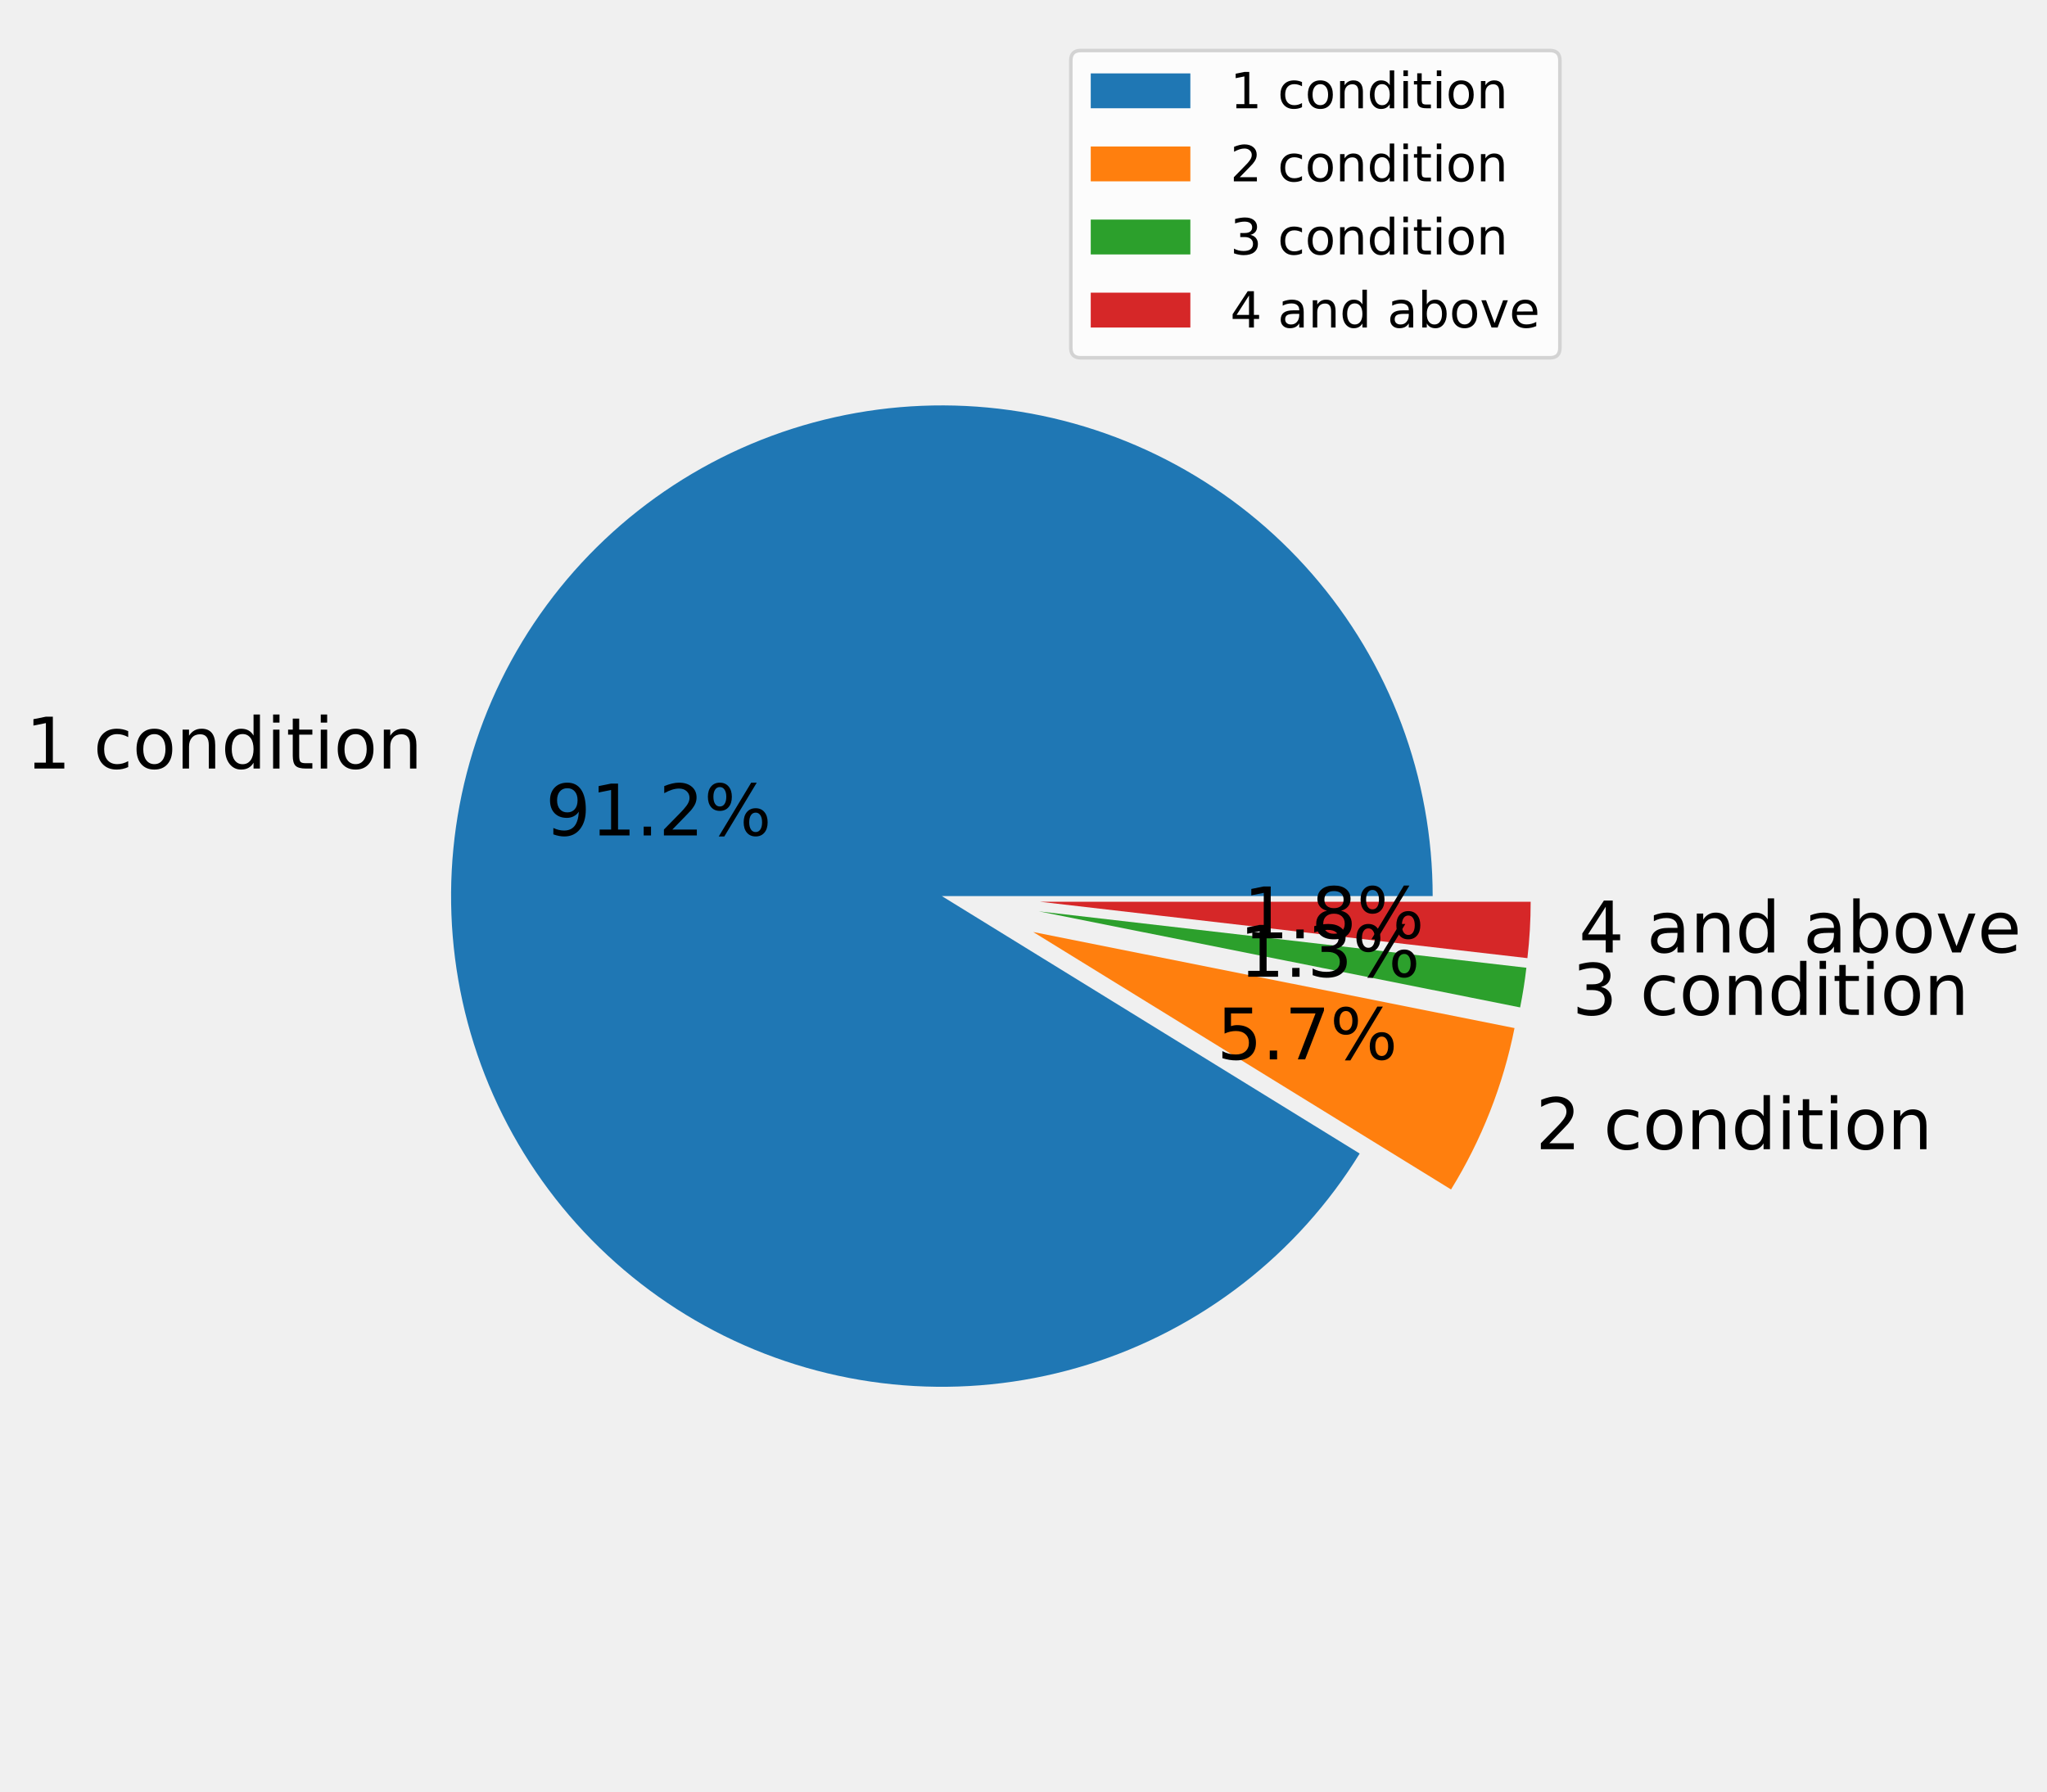
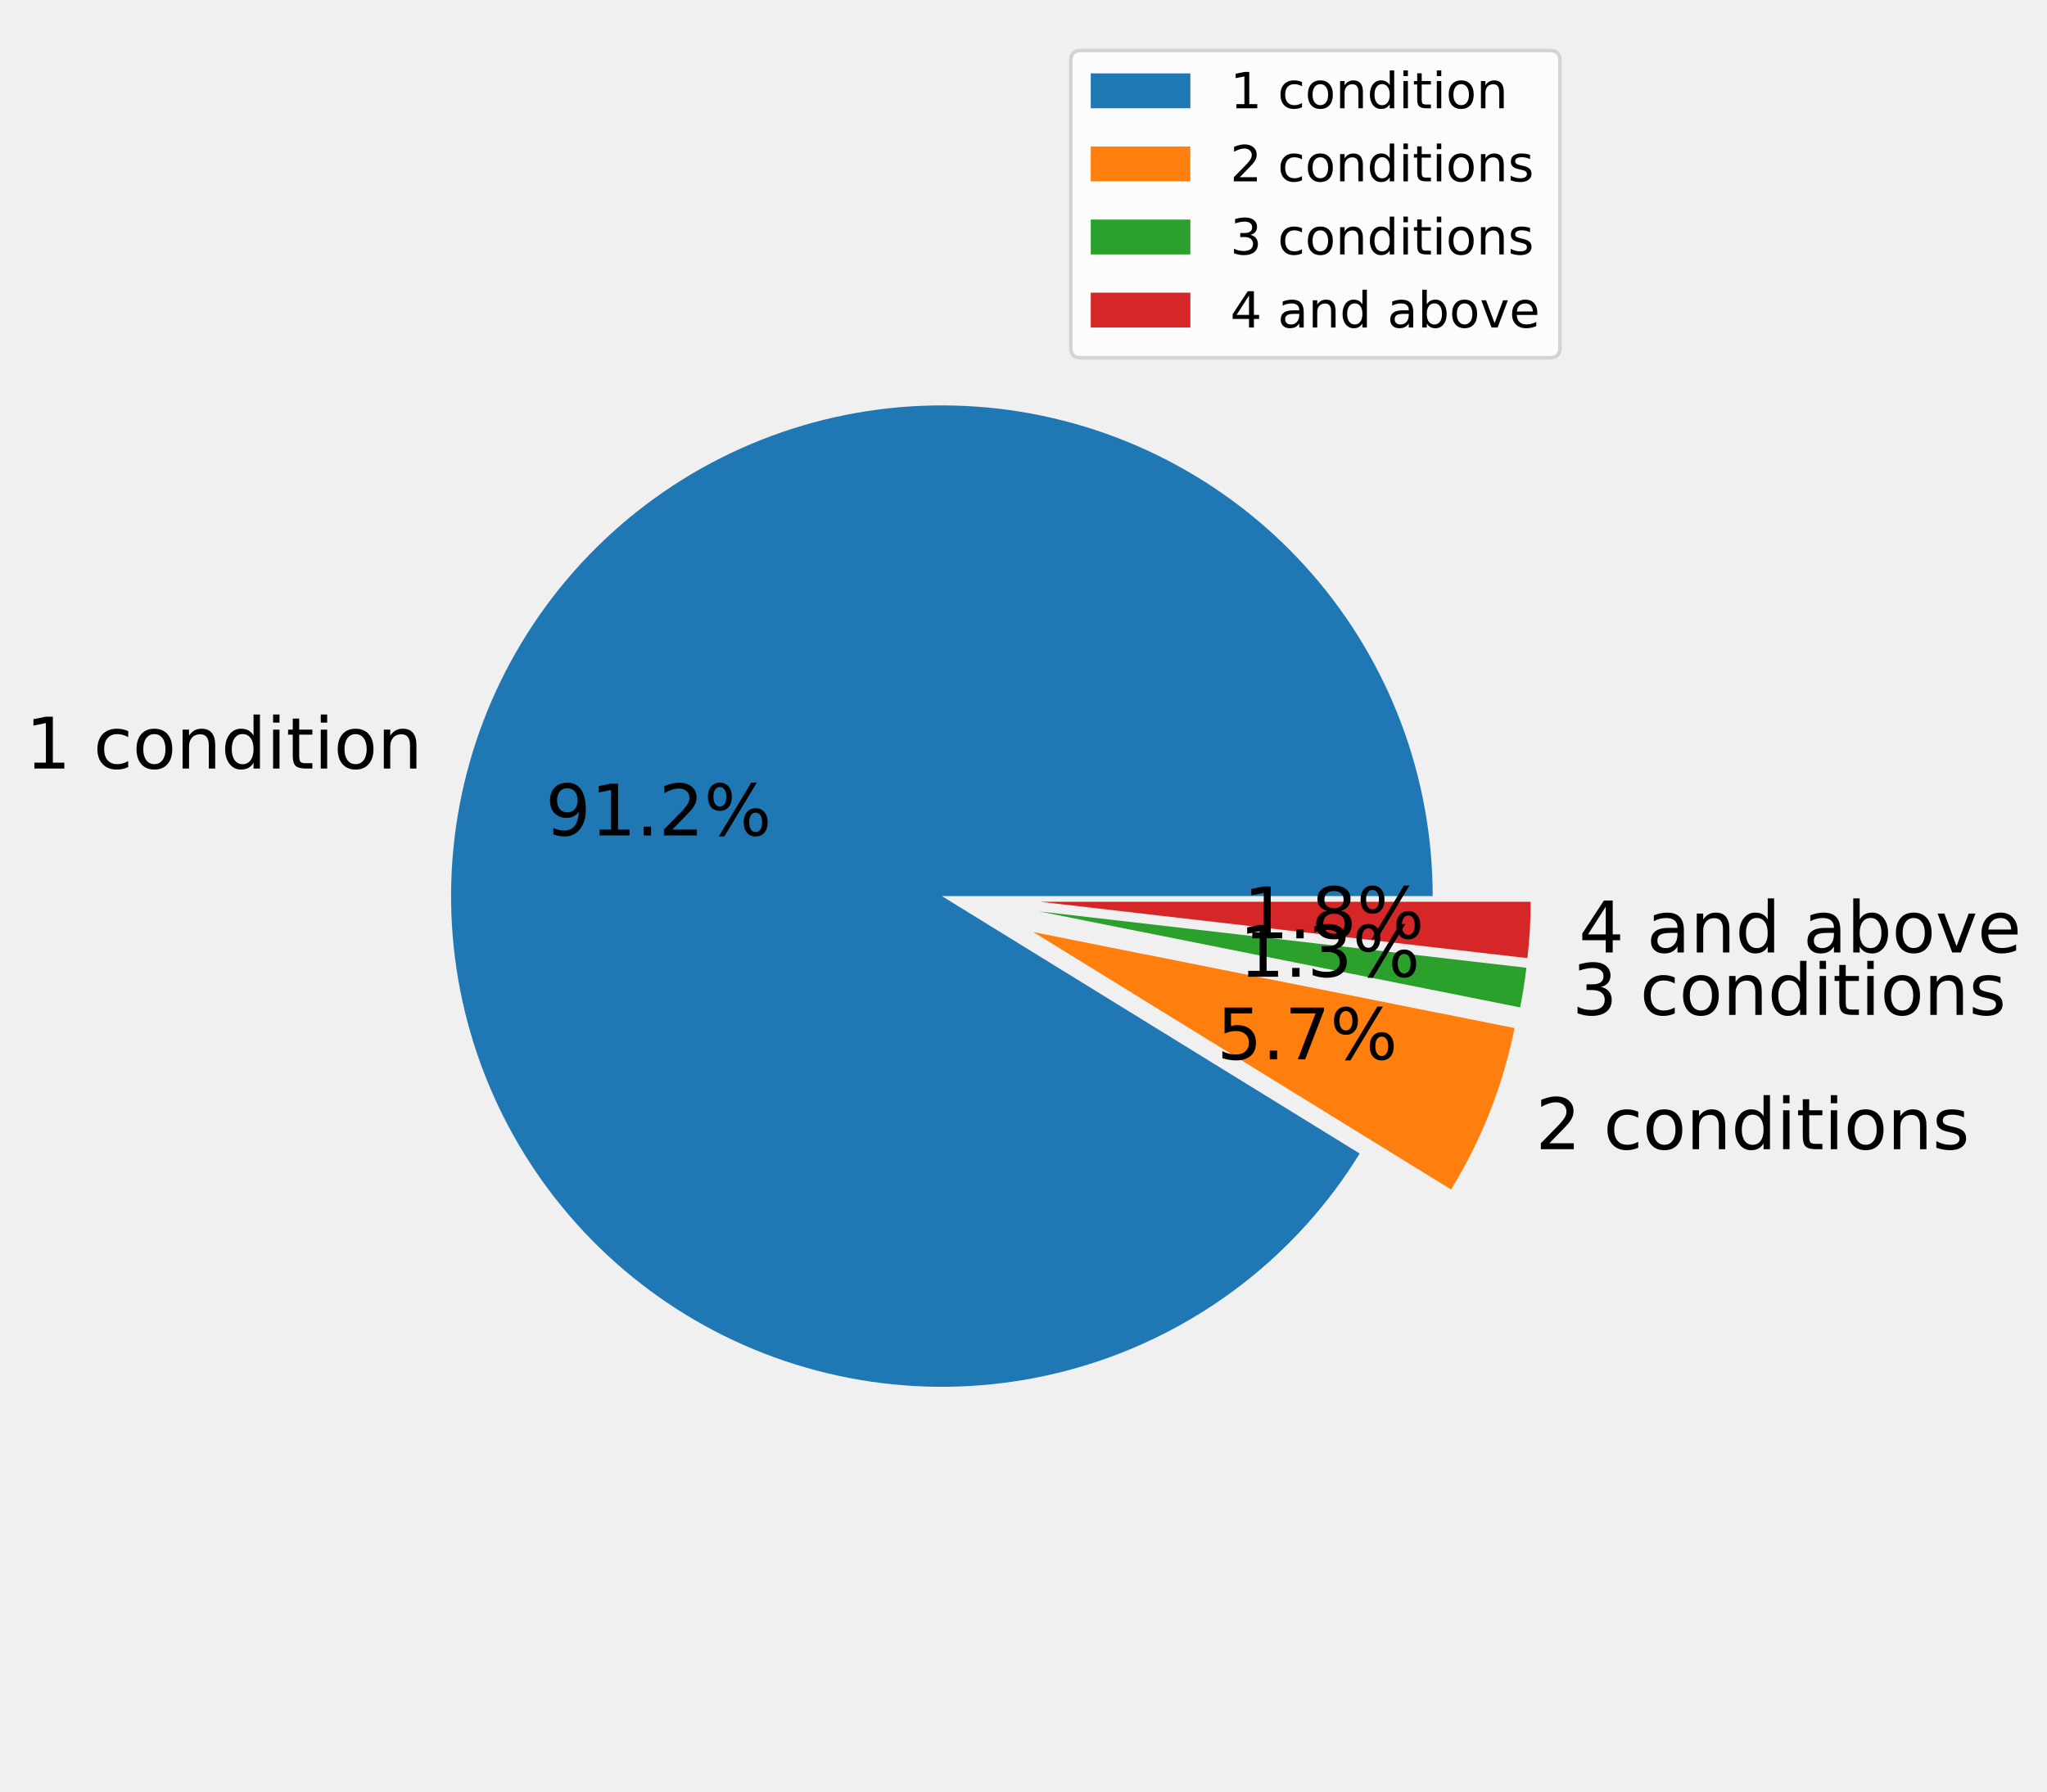
<svg xmlns="http://www.w3.org/2000/svg" xmlns:xlink="http://www.w3.org/1999/xlink" height="503.64pt" version="1.1" viewBox="0 0 575.418 503.64" width="575.418pt">
  <defs>
    <style type="text/css">*{stroke-linecap:butt;stroke-linejoin:round;}</style>
  </defs>
  <g id="figure_1">
    <g id="patch_1">
      <path d="M 0 503.64  L 575.418 503.64  L 575.418 0  L 0 0  z " style="fill:none;" />
    </g>
    <g id="axes_1">
      <g id="patch_2">
        <path d="M 402.727 251.946  C 402.727 235.43 399.761 219.048 393.971 203.58  C 388.181 188.112 379.66 173.809 368.815 161.353  C 357.97 148.897 344.976 138.488 330.453 130.625  C 315.929 122.761 300.111 117.568 283.752 115.295  C 267.394 113.022 250.759 113.704 234.642 117.31  C 218.524 120.916 203.185 127.387 189.354 136.414  C 175.524 145.441 163.426 156.879 153.638 170.182  C 143.85 183.485 136.53 198.438 132.027 214.328  C 127.523 230.218 125.91 246.788 127.263 263.248  C 128.616 279.709 132.914 295.793 139.952 310.734  C 146.989 325.676 156.653 339.233 168.482 350.759  C 180.311 362.284 194.114 371.593 209.233 378.241  C 224.352 384.888 240.542 388.767 257.032 389.693  C 273.522 390.618 290.045 388.575 305.813 383.661  C 321.58 378.747 336.338 371.041 349.383 360.911  C 362.427 350.781 373.547 338.391 382.212 324.331  L 264.763 251.946  L 402.727 251.946  z " style="fill:#1f77b4;" />
      </g>
      <g id="patch_3">
        <path d="M 407.891 334.429  C 412.18 327.469 415.842 320.143 418.834 312.535  C 421.826 304.927 424.135 297.069 425.736 289.052  L 290.441 262.044  L 407.891 334.429  z " style="fill:#ff7f0e;" />
      </g>
      <g id="patch_4">
        <path d="M 427.314 283.244  C 427.683 281.398 428.013 279.545 428.306 277.685  C 428.599 275.826 428.853 273.96 429.07 272.091  L 292.02 256.236  L 427.314 283.244  z " style="fill:#2ca02c;" />
      </g>
      <g id="patch_5">
        <path d="M 429.359 269.389  C 429.664 266.758 429.892 264.119 430.045 261.474  C 430.197 258.83 430.274 256.182 430.274 253.534  L 292.31 253.534  L 429.359 269.389  z " style="fill:#d62728;" />
      </g>
      <g id="matplotlib.axis_1" />
      <g id="matplotlib.axis_2" />
      <g id="text_1">
        <g transform="translate(7.2 216.0849)scale(0.2 -0.2)">
          <defs>
            <path d="M 12.406 8.297  L 28.516 8.297  L 28.516 63.922  L 10.984 60.406  L 10.984 69.391  L 28.422 72.906  L 38.281 72.906  L 38.281 8.297  L 54.391 8.297  L 54.391 0  L 12.406 0  z " id="DejaVuSans-49" />
            <path id="DejaVuSans-32" />
            <path d="M 48.781 52.594  L 48.781 44.188  Q 44.969 46.297 41.141 47.344  Q 37.312 48.391 33.406 48.391  Q 24.656 48.391 19.812 42.844  Q 14.984 37.312 14.984 27.297  Q 14.984 17.281 19.812 11.734  Q 24.656 6.203 33.406 6.203  Q 37.312 6.203 41.141 7.25  Q 44.969 8.297 48.781 10.406  L 48.781 2.094  Q 45.016 0.344 40.984 -0.531  Q 36.969 -1.422 32.422 -1.422  Q 20.062 -1.422 12.781 6.344  Q 5.516 14.109 5.516 27.297  Q 5.516 40.672 12.859 48.328  Q 20.219 56 33.016 56  Q 37.156 56 41.109 55.141  Q 45.062 54.297 48.781 52.594  z " id="DejaVuSans-99" />
            <path d="M 30.609 48.391  Q 23.391 48.391 19.188 42.75  Q 14.984 37.109 14.984 27.297  Q 14.984 17.484 19.156 11.844  Q 23.344 6.203 30.609 6.203  Q 37.797 6.203 41.984 11.859  Q 46.188 17.531 46.188 27.297  Q 46.188 37.016 41.984 42.703  Q 37.797 48.391 30.609 48.391  z M 30.609 56  Q 42.328 56 49.016 48.375  Q 55.719 40.766 55.719 27.297  Q 55.719 13.875 49.016 6.219  Q 42.328 -1.422 30.609 -1.422  Q 18.844 -1.422 12.172 6.219  Q 5.516 13.875 5.516 27.297  Q 5.516 40.766 12.172 48.375  Q 18.844 56 30.609 56  z " id="DejaVuSans-111" />
            <path d="M 54.891 33.016  L 54.891 0  L 45.906 0  L 45.906 32.719  Q 45.906 40.484 42.875 44.328  Q 39.844 48.188 33.797 48.188  Q 26.516 48.188 22.312 43.547  Q 18.109 38.922 18.109 30.906  L 18.109 0  L 9.078 0  L 9.078 54.688  L 18.109 54.688  L 18.109 46.188  Q 21.344 51.125 25.703 53.562  Q 30.078 56 35.797 56  Q 45.219 56 50.047 50.172  Q 54.891 44.344 54.891 33.016  z " id="DejaVuSans-110" />
            <path d="M 45.406 46.391  L 45.406 75.984  L 54.391 75.984  L 54.391 0  L 45.406 0  L 45.406 8.203  Q 42.578 3.328 38.25 0.953  Q 33.938 -1.422 27.875 -1.422  Q 17.969 -1.422 11.734 6.484  Q 5.516 14.406 5.516 27.297  Q 5.516 40.188 11.734 48.094  Q 17.969 56 27.875 56  Q 33.938 56 38.25 53.625  Q 42.578 51.266 45.406 46.391  z M 14.797 27.297  Q 14.797 17.391 18.875 11.75  Q 22.953 6.109 30.078 6.109  Q 37.203 6.109 41.297 11.75  Q 45.406 17.391 45.406 27.297  Q 45.406 37.203 41.297 42.844  Q 37.203 48.484 30.078 48.484  Q 22.953 48.484 18.875 42.844  Q 14.797 37.203 14.797 27.297  z " id="DejaVuSans-100" />
            <path d="M 9.422 54.688  L 18.406 54.688  L 18.406 0  L 9.422 0  z M 9.422 75.984  L 18.406 75.984  L 18.406 64.594  L 9.422 64.594  z " id="DejaVuSans-105" />
            <path d="M 18.312 70.219  L 18.312 54.688  L 36.812 54.688  L 36.812 47.703  L 18.312 47.703  L 18.312 18.016  Q 18.312 11.328 20.141 9.422  Q 21.969 7.516 27.594 7.516  L 36.812 7.516  L 36.812 0  L 27.594 0  Q 17.188 0 13.234 3.875  Q 9.281 7.766 9.281 18.016  L 9.281 47.703  L 2.688 47.703  L 2.688 54.688  L 9.281 54.688  L 9.281 70.219  z " id="DejaVuSans-116" />
          </defs>
          <use xlink:href="#DejaVuSans-49" />
          <use x="63.623" xlink:href="#DejaVuSans-32" />
          <use x="95.41" xlink:href="#DejaVuSans-99" />
          <use x="150.391" xlink:href="#DejaVuSans-111" />
          <use x="211.572" xlink:href="#DejaVuSans-110" />
          <use x="274.951" xlink:href="#DejaVuSans-100" />
          <use x="338.428" xlink:href="#DejaVuSans-105" />
          <use x="366.211" xlink:href="#DejaVuSans-116" />
          <use x="405.42" xlink:href="#DejaVuSans-105" />
          <use x="433.203" xlink:href="#DejaVuSans-111" />
          <use x="494.385" xlink:href="#DejaVuSans-110" />
        </g>
      </g>
      <g id="text_2">
        <g transform="translate(153.354 234.8938)scale(0.2 -0.2)">
          <defs>
            <path d="M 10.984 1.516  L 10.984 10.5  Q 14.703 8.734 18.5 7.812  Q 22.312 6.891 25.984 6.891  Q 35.75 6.891 40.891 13.453  Q 46.047 20.016 46.781 33.406  Q 43.953 29.203 39.594 26.953  Q 35.25 24.703 29.984 24.703  Q 19.047 24.703 12.672 31.312  Q 6.297 37.938 6.297 49.422  Q 6.297 60.641 12.938 67.422  Q 19.578 74.219 30.609 74.219  Q 43.266 74.219 49.922 64.516  Q 56.594 54.828 56.594 36.375  Q 56.594 19.141 48.406 8.859  Q 40.234 -1.422 26.422 -1.422  Q 22.703 -1.422 18.891 -0.688  Q 15.094 0.047 10.984 1.516  z M 30.609 32.422  Q 37.25 32.422 41.125 36.953  Q 45.016 41.5 45.016 49.422  Q 45.016 57.281 41.125 61.844  Q 37.25 66.406 30.609 66.406  Q 23.969 66.406 20.094 61.844  Q 16.219 57.281 16.219 49.422  Q 16.219 41.5 20.094 36.953  Q 23.969 32.422 30.609 32.422  z " id="DejaVuSans-57" />
            <path d="M 10.688 12.406  L 21 12.406  L 21 0  L 10.688 0  z " id="DejaVuSans-46" />
            <path d="M 19.188 8.297  L 53.609 8.297  L 53.609 0  L 7.328 0  L 7.328 8.297  Q 12.938 14.109 22.625 23.891  Q 32.328 33.688 34.812 36.531  Q 39.547 41.844 41.422 45.531  Q 43.312 49.219 43.312 52.781  Q 43.312 58.594 39.234 62.25  Q 35.156 65.922 28.609 65.922  Q 23.969 65.922 18.812 64.312  Q 13.672 62.703 7.812 59.422  L 7.812 69.391  Q 13.766 71.781 18.938 73  Q 24.125 74.219 28.422 74.219  Q 39.75 74.219 46.484 68.547  Q 53.219 62.891 53.219 53.422  Q 53.219 48.922 51.531 44.891  Q 49.859 40.875 45.406 35.406  Q 44.188 33.984 37.641 27.219  Q 31.109 20.453 19.188 8.297  z " id="DejaVuSans-50" />
            <path d="M 72.703 32.078  Q 68.453 32.078 66.031 28.469  Q 63.625 24.859 63.625 18.406  Q 63.625 12.062 66.031 8.422  Q 68.453 4.781 72.703 4.781  Q 76.859 4.781 79.266 8.422  Q 81.688 12.062 81.688 18.406  Q 81.688 24.812 79.266 28.438  Q 76.859 32.078 72.703 32.078  z M 72.703 38.281  Q 80.422 38.281 84.953 32.906  Q 89.5 27.547 89.5 18.406  Q 89.5 9.281 84.938 3.922  Q 80.375 -1.422 72.703 -1.422  Q 64.891 -1.422 60.344 3.922  Q 55.812 9.281 55.812 18.406  Q 55.812 27.594 60.375 32.938  Q 64.938 38.281 72.703 38.281  z M 22.312 68.016  Q 18.109 68.016 15.688 64.375  Q 13.281 60.75 13.281 54.391  Q 13.281 47.953 15.672 44.328  Q 18.062 40.719 22.312 40.719  Q 26.562 40.719 28.969 44.328  Q 31.391 47.953 31.391 54.391  Q 31.391 60.688 28.953 64.344  Q 26.516 68.016 22.312 68.016  z M 66.406 74.219  L 74.219 74.219  L 28.609 -1.422  L 20.797 -1.422  z M 22.312 74.219  Q 30.031 74.219 34.609 68.875  Q 39.203 63.531 39.203 54.391  Q 39.203 45.172 34.641 39.844  Q 30.078 34.516 22.312 34.516  Q 14.547 34.516 10.031 39.859  Q 5.516 45.219 5.516 54.391  Q 5.516 63.484 10.047 68.844  Q 14.594 74.219 22.312 74.219  z " id="DejaVuSans-37" />
          </defs>
          <use xlink:href="#DejaVuSans-57" />
          <use x="63.623" xlink:href="#DejaVuSans-49" />
          <use x="127.246" xlink:href="#DejaVuSans-46" />
          <use x="159.033" xlink:href="#DejaVuSans-50" />
          <use x="222.656" xlink:href="#DejaVuSans-37" />
        </g>
      </g>
      <g id="text_3">
        <g transform="translate(431.6731 323.1029)scale(0.2 -0.2)">
+           <defs>
+             <path d="M 44.281 53.078  L 44.281 44.578  Q 40.484 46.531 36.375 47.5  Q 32.281 48.484 27.875 48.484  Q 21.188 48.484 17.844 46.438  Q 14.5 44.391 14.5 40.281  Q 14.5 37.156 16.891 35.375  Q 19.281 33.594 26.516 31.984  L 29.594 31.297  Q 39.156 29.25 43.188 25.516  Q 47.219 21.781 47.219 15.094  Q 47.219 7.469 41.188 3.016  Q 35.156 -1.422 24.609 -1.422  Q 20.219 -1.422 15.453 -0.562  Q 10.688 0.297 5.422 2  L 5.422 11.281  Q 10.406 8.688 15.234 7.391  Q 20.062 6.109 24.812 6.109  Q 31.156 6.109 34.562 8.281  Q 37.984 10.453 37.984 14.406  Q 37.984 18.062 35.516 20.016  Q 33.062 21.969 24.703 23.781  L 21.578 24.516  Q 13.234 26.266 9.516 29.906  Q 5.812 33.547 5.812 39.891  Q 5.812 47.609 11.281 51.797  Q 16.75 56 26.812 56  Q 31.781 56 36.172 55.266  Q 40.578 54.547 44.281 53.078  z " id="DejaVuSans-115" />
+           </defs>
          <use xlink:href="#DejaVuSans-50" />
          <use x="63.623" xlink:href="#DejaVuSans-32" />
          <use x="95.41" xlink:href="#DejaVuSans-99" />
          <use x="150.391" xlink:href="#DejaVuSans-111" />
          <use x="211.572" xlink:href="#DejaVuSans-110" />
          <use x="274.951" xlink:href="#DejaVuSans-100" />
          <use x="338.428" xlink:href="#DejaVuSans-105" />
          <use x="366.211" xlink:href="#DejaVuSans-116" />
          <use x="405.42" xlink:href="#DejaVuSans-105" />
          <use x="433.203" xlink:href="#DejaVuSans-111" />
          <use x="494.385" xlink:href="#DejaVuSans-110" />
+           <use x="557.764" xlink:href="#DejaVuSans-115" />
        </g>
      </g>
      <g id="text_4">
        <g transform="translate(342.0721 297.8574)scale(0.2 -0.2)">
          <defs>
            <path d="M 10.797 72.906  L 49.516 72.906  L 49.516 64.594  L 19.828 64.594  L 19.828 46.734  Q 21.969 47.469 24.109 47.828  Q 26.266 48.188 28.422 48.188  Q 40.625 48.188 47.75 41.5  Q 54.891 34.812 54.891 23.391  Q 54.891 11.625 47.562 5.094  Q 40.234 -1.422 26.906 -1.422  Q 22.312 -1.422 17.547 -0.641  Q 12.797 0.141 7.719 1.703  L 7.719 11.625  Q 12.109 9.234 16.797 8.062  Q 21.484 6.891 26.703 6.891  Q 35.156 6.891 40.078 11.328  Q 45.016 15.766 45.016 23.391  Q 45.016 31 40.078 35.438  Q 35.156 39.891 26.703 39.891  Q 22.75 39.891 18.812 39.016  Q 14.891 38.141 10.797 36.281  z " id="DejaVuSans-53" />
            <path d="M 8.203 72.906  L 55.078 72.906  L 55.078 68.703  L 28.609 0  L 18.312 0  L 43.219 64.594  L 8.203 64.594  z " id="DejaVuSans-55" />
          </defs>
          <use xlink:href="#DejaVuSans-53" />
          <use x="63.623" xlink:href="#DejaVuSans-46" />
          <use x="95.41" xlink:href="#DejaVuSans-55" />
          <use x="159.033" xlink:href="#DejaVuSans-37" />
        </g>
      </g>
      <g id="text_5">
        <g transform="translate(441.9347 285.3489)scale(0.2 -0.2)">
          <defs>
            <path d="M 40.578 39.312  Q 47.656 37.797 51.625 33  Q 55.609 28.219 55.609 21.188  Q 55.609 10.406 48.188 4.484  Q 40.766 -1.422 27.094 -1.422  Q 22.516 -1.422 17.656 -0.516  Q 12.797 0.391 7.625 2.203  L 7.625 11.719  Q 11.719 9.328 16.594 8.109  Q 21.484 6.891 26.812 6.891  Q 36.078 6.891 40.938 10.547  Q 45.797 14.203 45.797 21.188  Q 45.797 27.641 41.281 31.266  Q 36.766 34.906 28.719 34.906  L 20.219 34.906  L 20.219 43.016  L 29.109 43.016  Q 36.375 43.016 40.234 45.922  Q 44.094 48.828 44.094 54.297  Q 44.094 59.906 40.109 62.906  Q 36.141 65.922 28.719 65.922  Q 24.656 65.922 20.016 65.031  Q 15.375 64.156 9.812 62.312  L 9.812 71.094  Q 15.438 72.656 20.344 73.438  Q 25.25 74.219 29.594 74.219  Q 40.828 74.219 47.359 69.109  Q 53.906 64.016 53.906 55.328  Q 53.906 49.266 50.438 45.094  Q 46.969 40.922 40.578 39.312  z " id="DejaVuSans-51" />
          </defs>
          <use xlink:href="#DejaVuSans-51" />
          <use x="63.623" xlink:href="#DejaVuSans-32" />
          <use x="95.41" xlink:href="#DejaVuSans-99" />
          <use x="150.391" xlink:href="#DejaVuSans-111" />
          <use x="211.572" xlink:href="#DejaVuSans-110" />
          <use x="274.951" xlink:href="#DejaVuSans-100" />
          <use x="338.428" xlink:href="#DejaVuSans-105" />
          <use x="366.211" xlink:href="#DejaVuSans-116" />
          <use x="405.42" xlink:href="#DejaVuSans-105" />
          <use x="433.203" xlink:href="#DejaVuSans-111" />
          <use x="494.385" xlink:href="#DejaVuSans-110" />
+           <use x="557.764" xlink:href="#DejaVuSans-115" />
        </g>
      </g>
      <g id="text_6">
        <g transform="translate(348.387 274.6241)scale(0.2 -0.2)">
          <use xlink:href="#DejaVuSans-49" />
          <use x="63.623" xlink:href="#DejaVuSans-46" />
          <use x="95.41" xlink:href="#DejaVuSans-51" />
          <use x="159.033" xlink:href="#DejaVuSans-37" />
        </g>
      </g>
      <g id="text_7">
        <g transform="translate(443.8183 267.7873)scale(0.2 -0.2)">
          <defs>
            <path d="M 37.797 64.312  L 12.891 25.391  L 37.797 25.391  z M 35.203 72.906  L 47.609 72.906  L 47.609 25.391  L 58.016 25.391  L 58.016 17.188  L 47.609 17.188  L 47.609 0  L 37.797 0  L 37.797 17.188  L 4.891 17.188  L 4.891 26.703  z " id="DejaVuSans-52" />
            <path d="M 34.281 27.484  Q 23.391 27.484 19.188 25  Q 14.984 22.516 14.984 16.5  Q 14.984 11.719 18.141 8.906  Q 21.297 6.109 26.703 6.109  Q 34.188 6.109 38.703 11.406  Q 43.219 16.703 43.219 25.484  L 43.219 27.484  z M 52.203 31.203  L 52.203 0  L 43.219 0  L 43.219 8.297  Q 40.141 3.328 35.547 0.953  Q 30.953 -1.422 24.312 -1.422  Q 15.922 -1.422 10.953 3.297  Q 6 8.016 6 15.922  Q 6 25.141 12.172 29.828  Q 18.359 34.516 30.609 34.516  L 43.219 34.516  L 43.219 35.406  Q 43.219 41.609 39.141 45  Q 35.062 48.391 27.688 48.391  Q 23 48.391 18.547 47.266  Q 14.109 46.141 10.016 43.891  L 10.016 52.203  Q 14.938 54.109 19.578 55.047  Q 24.219 56 28.609 56  Q 40.484 56 46.344 49.844  Q 52.203 43.703 52.203 31.203  z " id="DejaVuSans-97" />
            <path d="M 48.688 27.297  Q 48.688 37.203 44.609 42.844  Q 40.531 48.484 33.406 48.484  Q 26.266 48.484 22.188 42.844  Q 18.109 37.203 18.109 27.297  Q 18.109 17.391 22.188 11.75  Q 26.266 6.109 33.406 6.109  Q 40.531 6.109 44.609 11.75  Q 48.688 17.391 48.688 27.297  z M 18.109 46.391  Q 20.953 51.266 25.266 53.625  Q 29.594 56 35.594 56  Q 45.562 56 51.781 48.094  Q 58.016 40.188 58.016 27.297  Q 58.016 14.406 51.781 6.484  Q 45.562 -1.422 35.594 -1.422  Q 29.594 -1.422 25.266 0.953  Q 20.953 3.328 18.109 8.203  L 18.109 0  L 9.078 0  L 9.078 75.984  L 18.109 75.984  z " id="DejaVuSans-98" />
            <path d="M 2.984 54.688  L 12.5 54.688  L 29.594 8.797  L 46.688 54.688  L 56.203 54.688  L 35.688 0  L 23.484 0  z " id="DejaVuSans-118" />
            <path d="M 56.203 29.594  L 56.203 25.203  L 14.891 25.203  Q 15.484 15.922 20.484 11.062  Q 25.484 6.203 34.422 6.203  Q 39.594 6.203 44.453 7.469  Q 49.312 8.734 54.109 11.281  L 54.109 2.781  Q 49.266 0.734 44.188 -0.344  Q 39.109 -1.422 33.891 -1.422  Q 20.797 -1.422 13.156 6.188  Q 5.516 13.812 5.516 26.812  Q 5.516 40.234 12.766 48.109  Q 20.016 56 32.328 56  Q 43.359 56 49.781 48.891  Q 56.203 41.797 56.203 29.594  z M 47.219 32.234  Q 47.125 39.594 43.094 43.984  Q 39.062 48.391 32.422 48.391  Q 24.906 48.391 20.391 44.141  Q 15.875 39.891 15.188 32.172  z " id="DejaVuSans-101" />
          </defs>
          <use xlink:href="#DejaVuSans-52" />
          <use x="63.623" xlink:href="#DejaVuSans-32" />
          <use x="95.41" xlink:href="#DejaVuSans-97" />
          <use x="156.689" xlink:href="#DejaVuSans-110" />
          <use x="220.068" xlink:href="#DejaVuSans-100" />
          <use x="283.545" xlink:href="#DejaVuSans-32" />
          <use x="315.332" xlink:href="#DejaVuSans-97" />
          <use x="376.611" xlink:href="#DejaVuSans-98" />
          <use x="440.088" xlink:href="#DejaVuSans-111" />
          <use x="501.27" xlink:href="#DejaVuSans-118" />
          <use x="560.449" xlink:href="#DejaVuSans-101" />
        </g>
      </g>
      <g id="text_8">
        <g transform="translate(349.5461 263.817)scale(0.2 -0.2)">
          <defs>
            <path d="M 31.781 34.625  Q 24.75 34.625 20.719 30.859  Q 16.703 27.094 16.703 20.516  Q 16.703 13.922 20.719 10.156  Q 24.75 6.391 31.781 6.391  Q 38.812 6.391 42.859 10.172  Q 46.922 13.969 46.922 20.516  Q 46.922 27.094 42.891 30.859  Q 38.875 34.625 31.781 34.625  z M 21.922 38.812  Q 15.578 40.375 12.031 44.719  Q 8.5 49.078 8.5 55.328  Q 8.5 64.062 14.719 69.141  Q 20.953 74.219 31.781 74.219  Q 42.672 74.219 48.875 69.141  Q 55.078 64.062 55.078 55.328  Q 55.078 49.078 51.531 44.719  Q 48 40.375 41.703 38.812  Q 48.828 37.156 52.797 32.312  Q 56.781 27.484 56.781 20.516  Q 56.781 9.906 50.312 4.234  Q 43.844 -1.422 31.781 -1.422  Q 19.734 -1.422 13.25 4.234  Q 6.781 9.906 6.781 20.516  Q 6.781 27.484 10.781 32.312  Q 14.797 37.156 21.922 38.812  z M 18.312 54.391  Q 18.312 48.734 21.844 45.562  Q 25.391 42.391 31.781 42.391  Q 38.141 42.391 41.719 45.562  Q 45.312 48.734 45.312 54.391  Q 45.312 60.062 41.719 63.234  Q 38.141 66.406 31.781 66.406  Q 25.391 66.406 21.844 63.234  Q 18.312 60.062 18.312 54.391  z " id="DejaVuSans-56" />
          </defs>
          <use xlink:href="#DejaVuSans-49" />
          <use x="63.623" xlink:href="#DejaVuSans-46" />
          <use x="95.41" xlink:href="#DejaVuSans-56" />
          <use x="159.033" xlink:href="#DejaVuSans-37" />
        </g>
      </g>
      <g id="legend_1">
        <g id="patch_6">
          <path d="M 303.812 100.597  L 435.692 100.597  Q 438.492 100.597 438.492 97.797  L 438.492 17  Q 438.492 14.2 435.692 14.2  L 303.812 14.2  Q 301.012 14.2 301.012 17  L 301.012 97.797  Q 301.012 100.597 303.812 100.597  z " style="fill:#ffffff;opacity:0.8;stroke:#cccccc;stroke-linejoin:miter;" />
        </g>
        <g id="patch_7">
          <path d="M 306.612 30.438  L 334.612 30.438  L 334.612 20.638  L 306.612 20.638  z " style="fill:#1f77b4;" />
        </g>
        <g id="text_9">
          <g transform="translate(345.8117 30.43781)scale(0.14 -0.14)">
            <use xlink:href="#DejaVuSans-49" />
            <use x="63.623" xlink:href="#DejaVuSans-32" />
            <use x="95.41" xlink:href="#DejaVuSans-99" />
            <use x="150.391" xlink:href="#DejaVuSans-111" />
            <use x="211.572" xlink:href="#DejaVuSans-110" />
            <use x="274.951" xlink:href="#DejaVuSans-100" />
            <use x="338.428" xlink:href="#DejaVuSans-105" />
            <use x="366.211" xlink:href="#DejaVuSans-116" />
            <use x="405.42" xlink:href="#DejaVuSans-105" />
            <use x="433.203" xlink:href="#DejaVuSans-111" />
            <use x="494.385" xlink:href="#DejaVuSans-110" />
          </g>
        </g>
        <g id="patch_8">
          <path d="M 306.612 50.987  L 334.612 50.987  L 334.612 41.187  L 306.612 41.187  z " style="fill:#ff7f0e;" />
        </g>
        <g id="text_10">
          <g transform="translate(345.8117 50.98719)scale(0.14 -0.14)">
            <use xlink:href="#DejaVuSans-50" />
            <use x="63.623" xlink:href="#DejaVuSans-32" />
            <use x="95.41" xlink:href="#DejaVuSans-99" />
            <use x="150.391" xlink:href="#DejaVuSans-111" />
            <use x="211.572" xlink:href="#DejaVuSans-110" />
            <use x="274.951" xlink:href="#DejaVuSans-100" />
            <use x="338.428" xlink:href="#DejaVuSans-105" />
            <use x="366.211" xlink:href="#DejaVuSans-116" />
            <use x="405.42" xlink:href="#DejaVuSans-105" />
            <use x="433.203" xlink:href="#DejaVuSans-111" />
            <use x="494.385" xlink:href="#DejaVuSans-110" />
+             <use x="557.764" xlink:href="#DejaVuSans-115" />
          </g>
        </g>
        <g id="patch_9">
          <path d="M 306.612 71.537  L 334.612 71.537  L 334.612 61.737  L 306.612 61.737  z " style="fill:#2ca02c;" />
        </g>
        <g id="text_11">
          <g transform="translate(345.8117 71.53656)scale(0.14 -0.14)">
            <use xlink:href="#DejaVuSans-51" />
            <use x="63.623" xlink:href="#DejaVuSans-32" />
            <use x="95.41" xlink:href="#DejaVuSans-99" />
            <use x="150.391" xlink:href="#DejaVuSans-111" />
            <use x="211.572" xlink:href="#DejaVuSans-110" />
            <use x="274.951" xlink:href="#DejaVuSans-100" />
            <use x="338.428" xlink:href="#DejaVuSans-105" />
            <use x="366.211" xlink:href="#DejaVuSans-116" />
            <use x="405.42" xlink:href="#DejaVuSans-105" />
            <use x="433.203" xlink:href="#DejaVuSans-111" />
            <use x="494.385" xlink:href="#DejaVuSans-110" />
+             <use x="557.764" xlink:href="#DejaVuSans-115" />
          </g>
        </g>
        <g id="patch_10">
          <path d="M 306.612 92.086  L 334.612 92.086  L 334.612 82.286  L 306.612 82.286  z " style="fill:#d62728;" />
        </g>
        <g id="text_12">
          <g transform="translate(345.8117 92.08594)scale(0.14 -0.14)">
            <use xlink:href="#DejaVuSans-52" />
            <use x="63.623" xlink:href="#DejaVuSans-32" />
            <use x="95.41" xlink:href="#DejaVuSans-97" />
            <use x="156.689" xlink:href="#DejaVuSans-110" />
            <use x="220.068" xlink:href="#DejaVuSans-100" />
            <use x="283.545" xlink:href="#DejaVuSans-32" />
            <use x="315.332" xlink:href="#DejaVuSans-97" />
            <use x="376.611" xlink:href="#DejaVuSans-98" />
            <use x="440.088" xlink:href="#DejaVuSans-111" />
            <use x="501.27" xlink:href="#DejaVuSans-118" />
            <use x="560.449" xlink:href="#DejaVuSans-101" />
          </g>
        </g>
      </g>
    </g>
  </g>
</svg>
